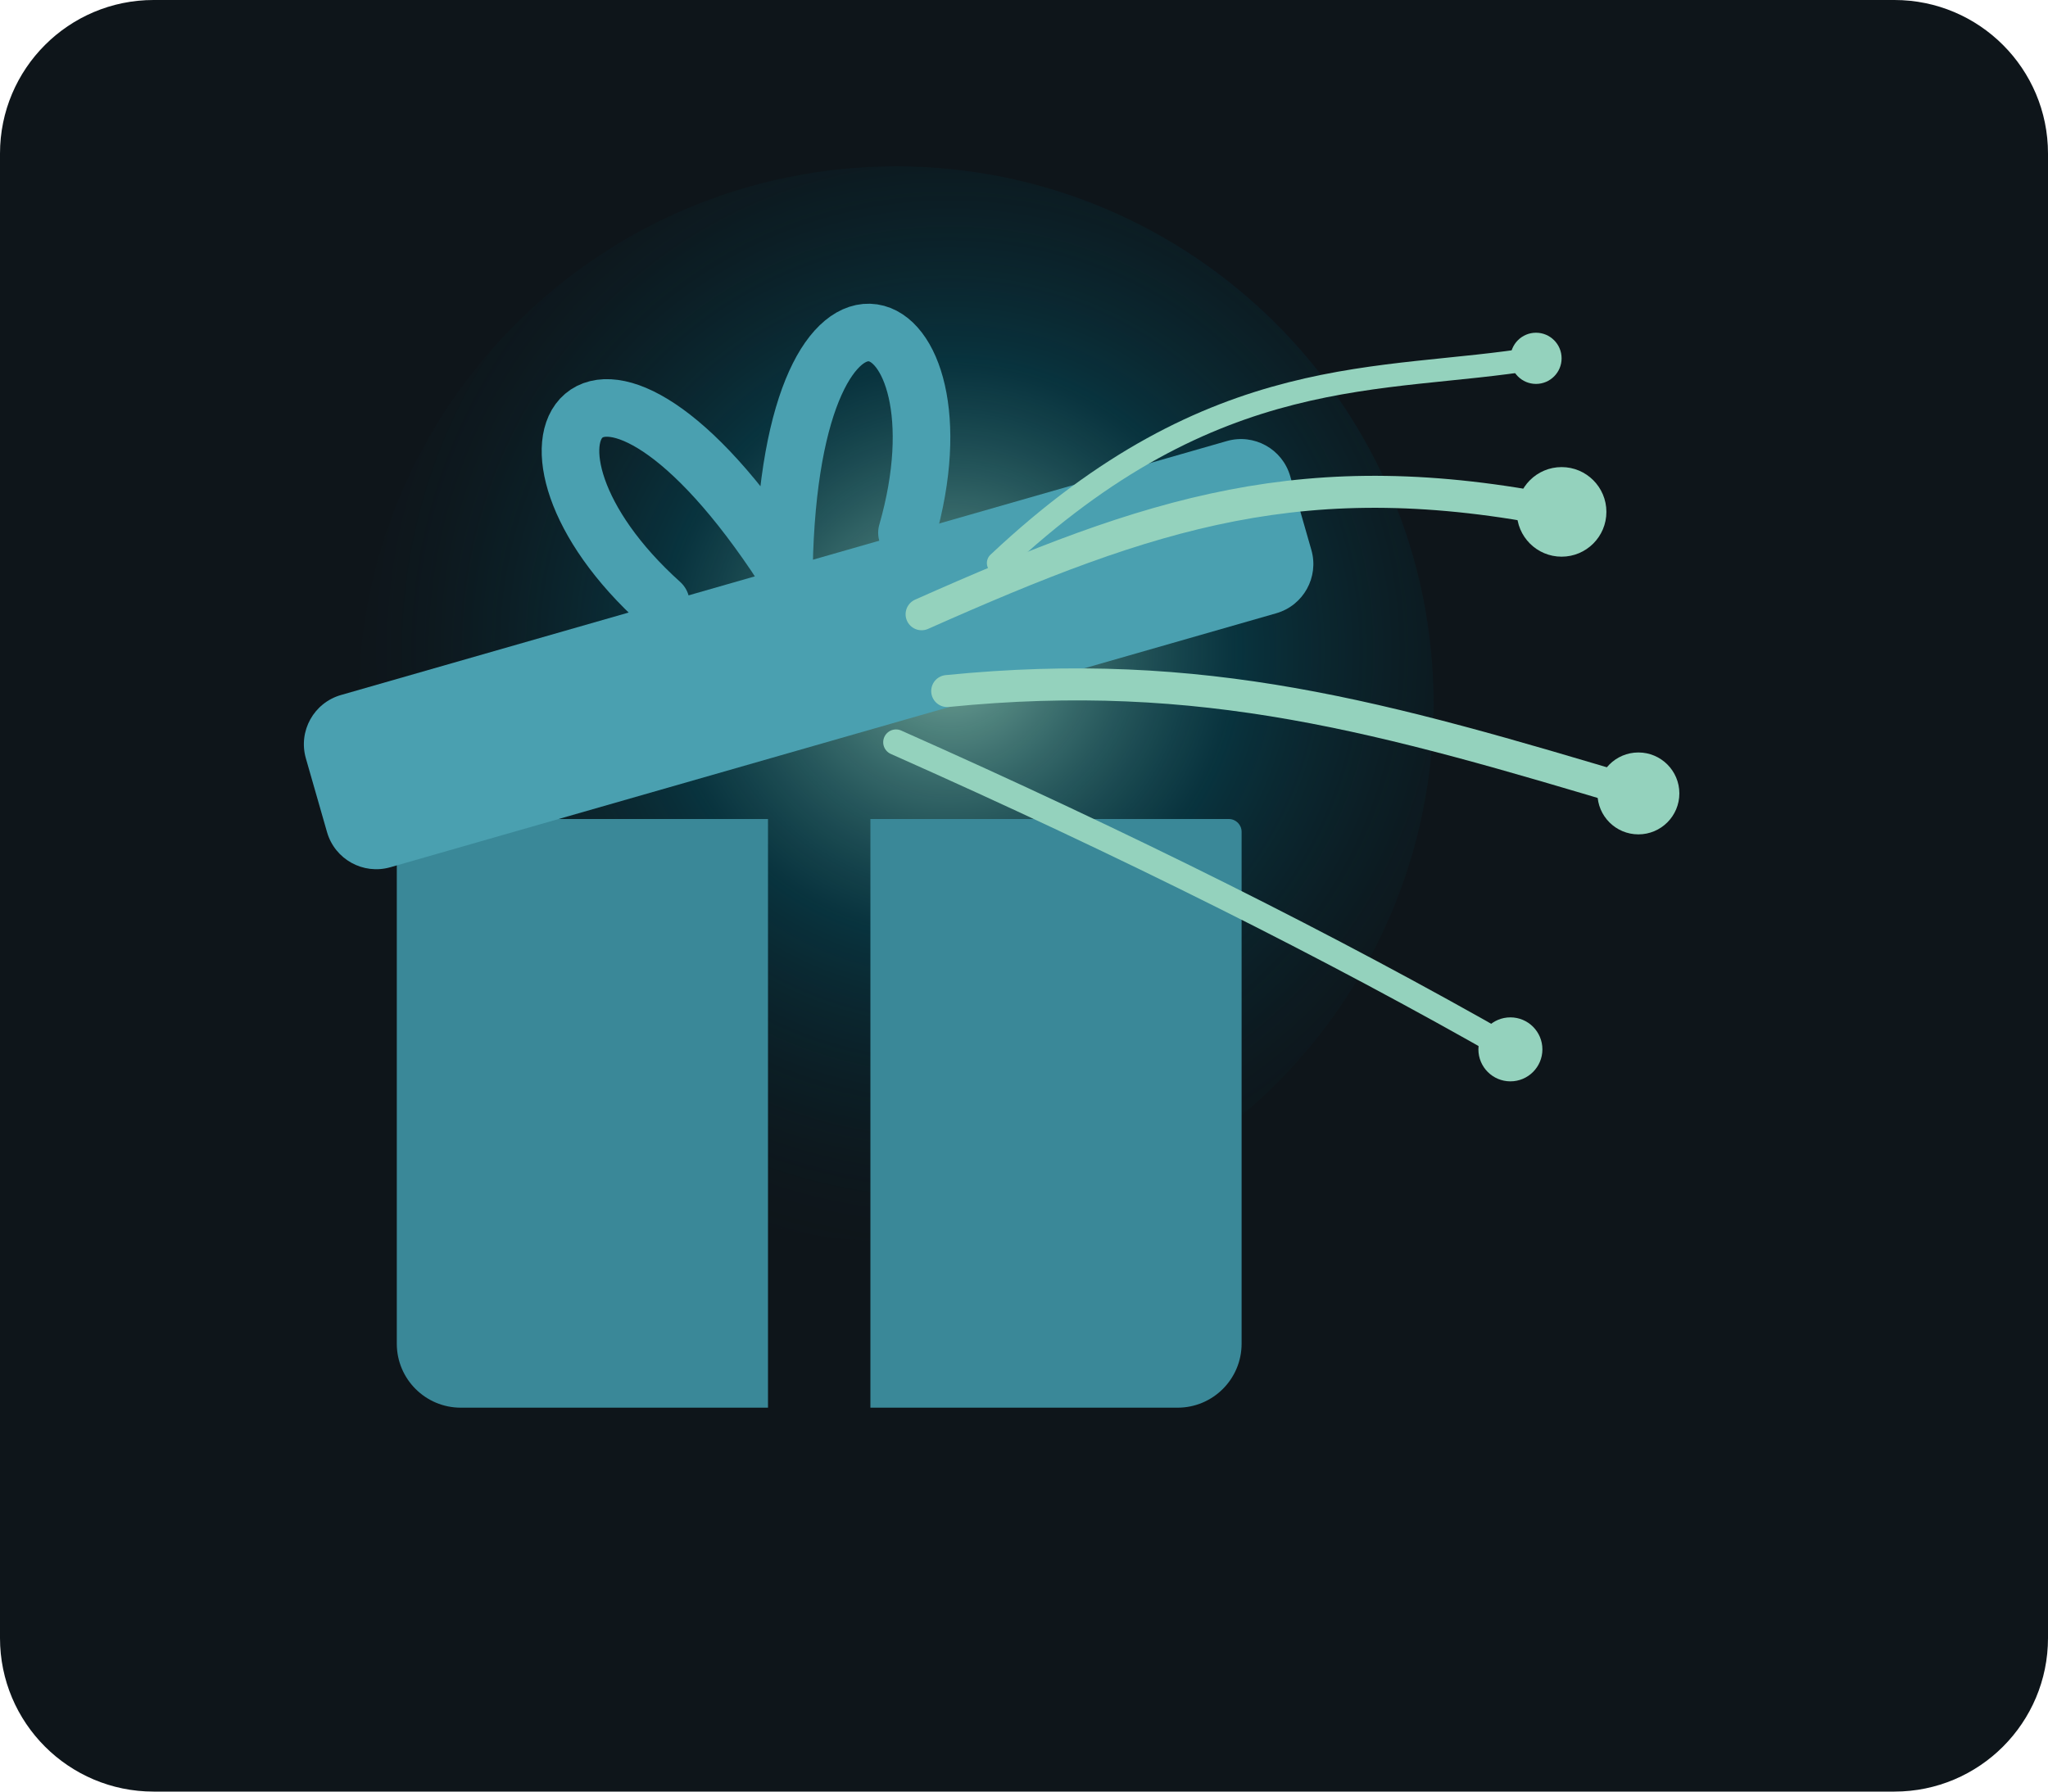
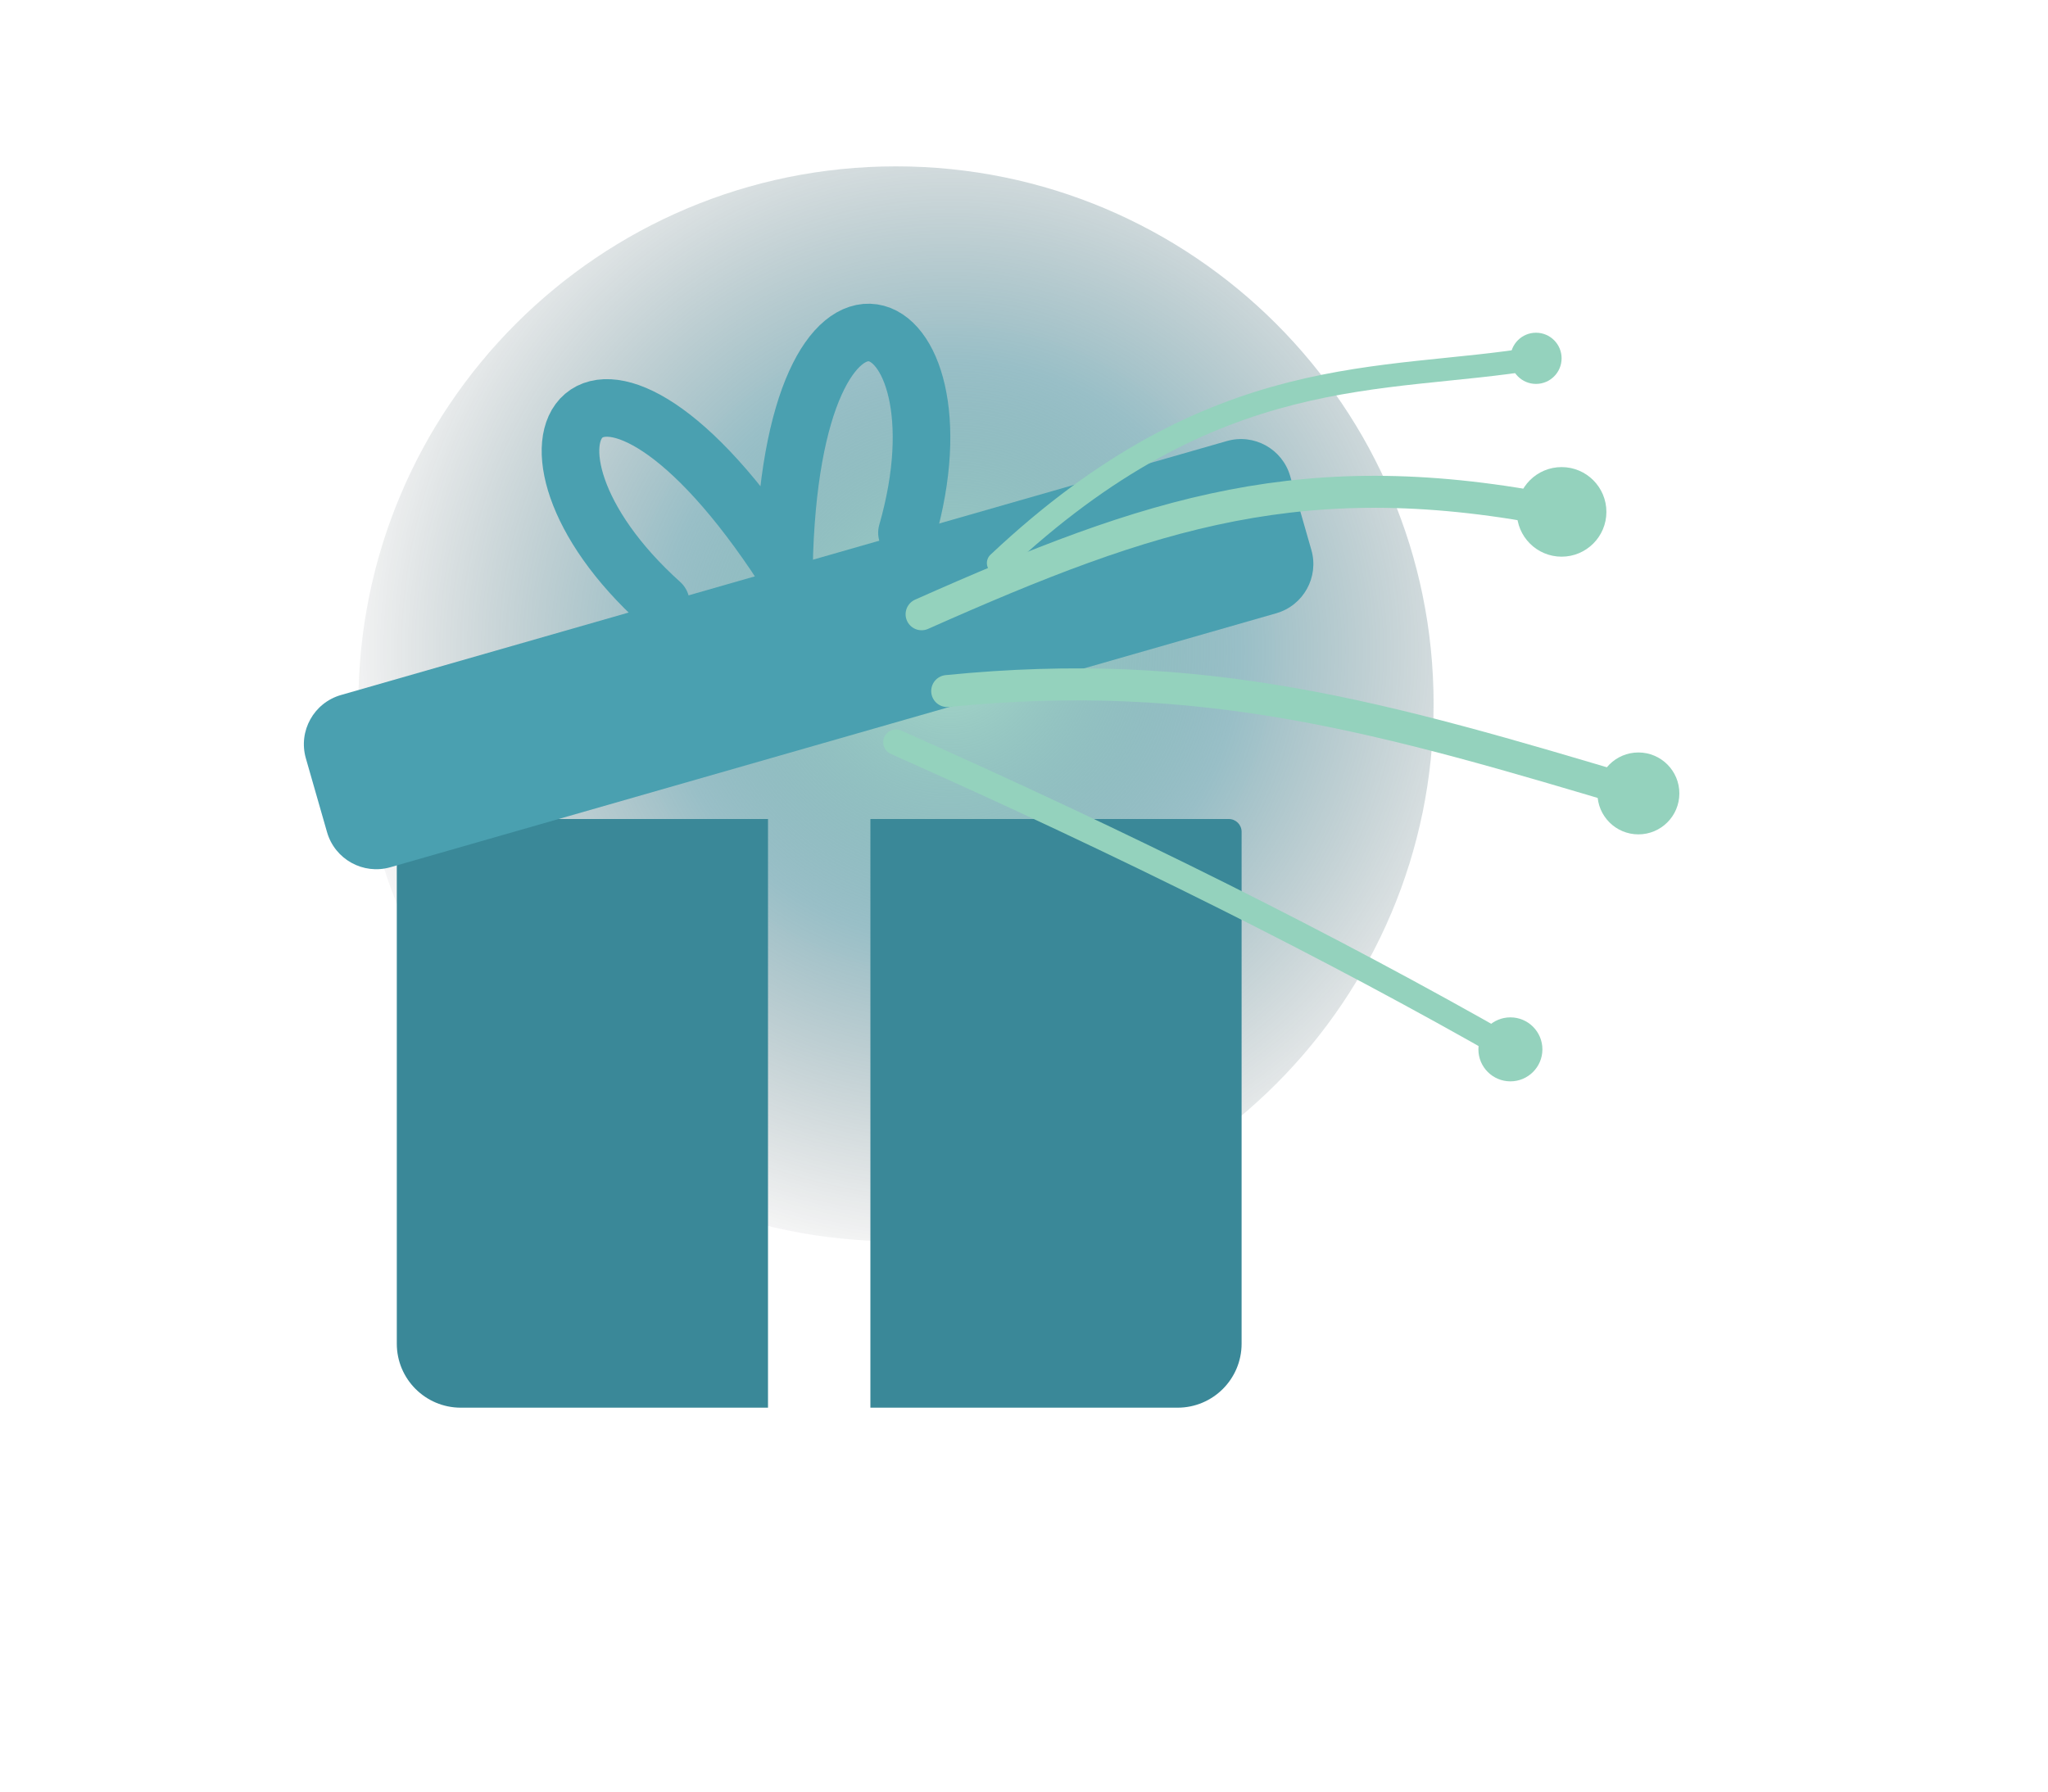
<svg xmlns="http://www.w3.org/2000/svg" viewBox="0 0 160 140" width="100%" height="100%">
  <defs>
    <radialGradient id="bioglow-a" cx="55%" cy="45%" r="60%">
      <stop offset="0%" stop-color="#94D2BD" stop-opacity="0.8" />
      <stop offset="45%" stop-color="#005F73" stop-opacity="0.4" />
      <stop offset="100%" stop-color="#0E151A" stop-opacity="0" />
    </radialGradient>
  </defs>
-   <rect width="100%" height="100%" rx="12" fill="#0E151A" />
  <circle cx="70" cy="55" r="42" fill="url(#bioglow-a)" />
  <path d="M 32 64 L 60 64 L 60 110 L 36 110 A 5 5 0 0 1 31 105 L 31 65 A 1 1 0 0 1 32 64 Z" fill="#3A8898" />
  <path d="M 68 64 L 96 64 A 1 1 0 0 1 97 65 L 97 105 A 5 5 0 0 1 92 110 L 68 110 Z" fill="#3A8898" />
  <g transform="rotate(-16 64 54)">
    <rect x="24" y="44" width="80" height="14" rx="4" fill="#4AA0B0" />
    <path d="M 54 44 C 44 28, 56 18, 64 44 C 72 18, 84 28, 74 44" fill="none" stroke="#4AA0B0" stroke-width="4.5" stroke-linecap="round" />
  </g>
  <g stroke="#94D2BD" fill="#94D2BD">
    <path d="M 72 48 C 90 40, 102 36, 122 40" fill="none" stroke-width="2.5" stroke-linecap="round" />
    <circle cx="122" cy="40" r="3.5" stroke="none" />
    <path d="M 74 54 C 94 52, 108 56, 128 62" fill="none" stroke-width="2.5" stroke-linecap="round" />
    <circle cx="128" cy="62" r="3.2" stroke="none" />
    <path d="M 70 58 C 88 66, 104 74, 118 82" fill="none" stroke-width="2" stroke-linecap="round" />
    <circle cx="118" cy="82" r="2.5" stroke="none" />
    <path d="M 78 44 C 95 28, 108 30, 120 28" fill="none" stroke-width="1.8" stroke-linecap="round" />
    <circle cx="120" cy="28" r="2" stroke="none" />
  </g>
</svg>
